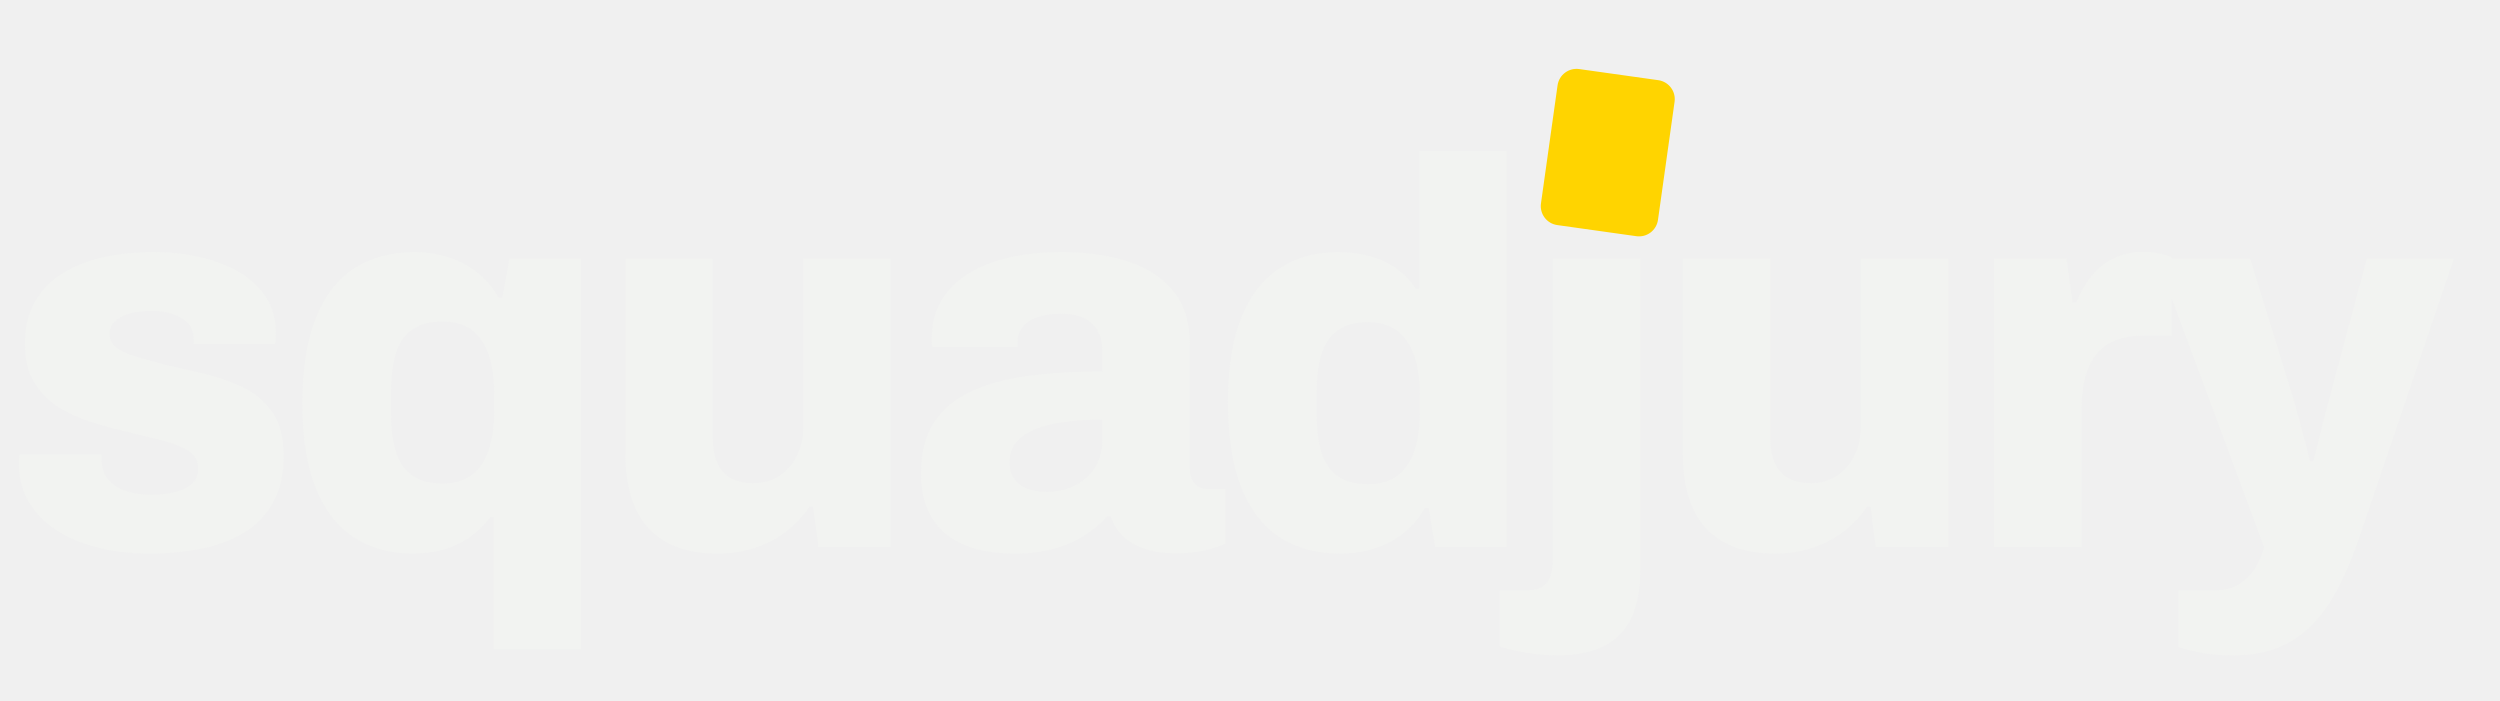
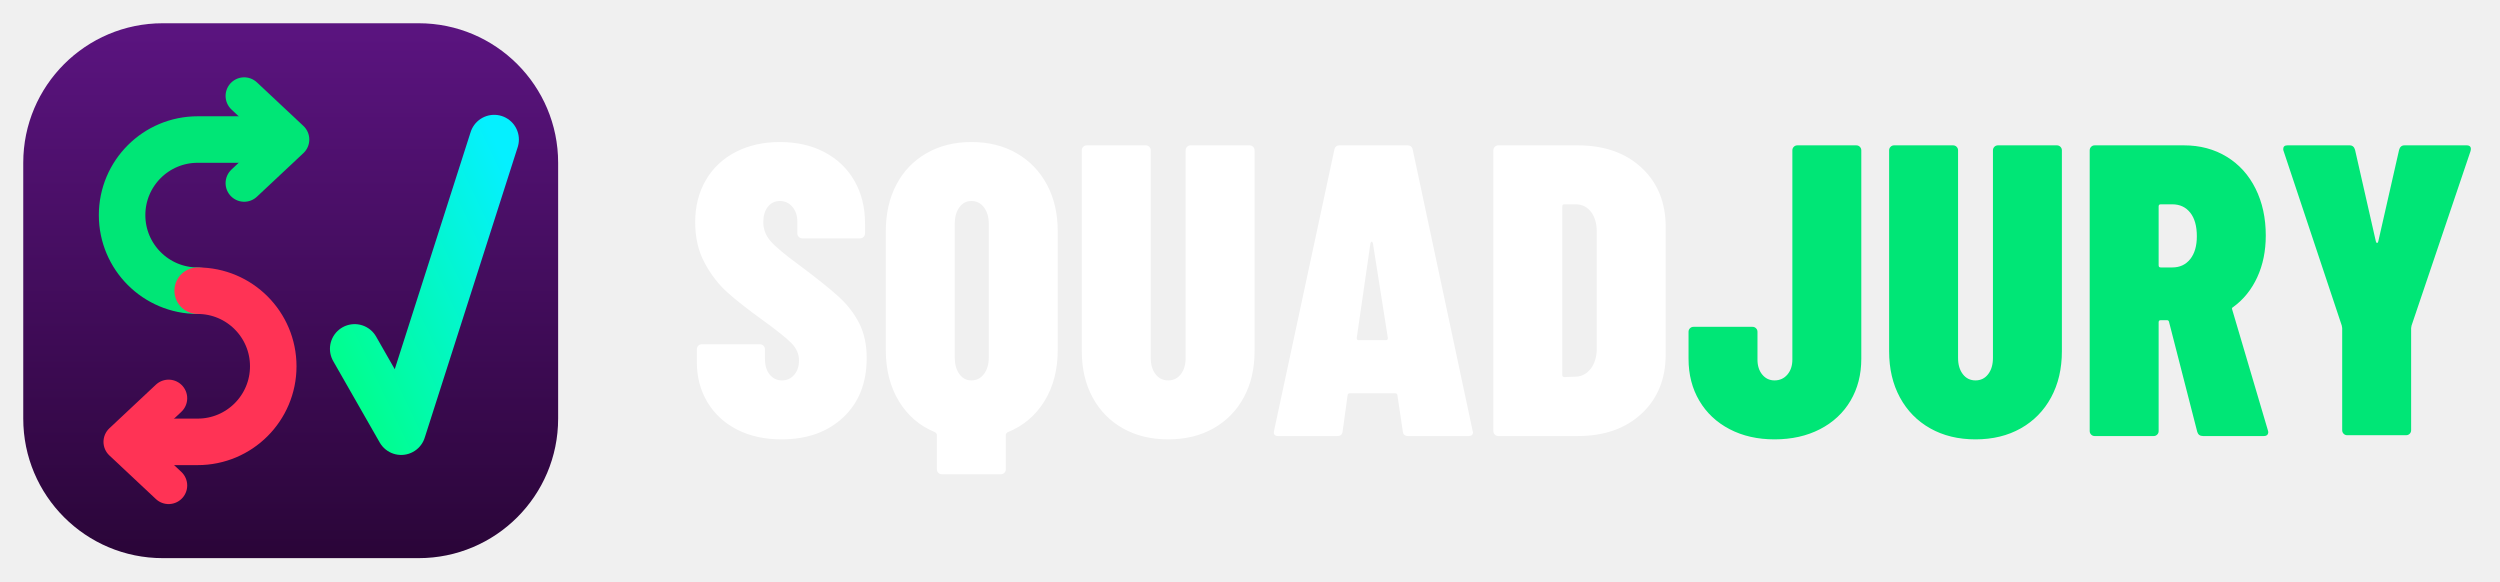
- <svg xmlns="http://www.w3.org/2000/svg" viewBox="0 -100 457 128" width="457" height="128">
-   <path d="M27.461 1.2Q22.287 1.2 17.923 0.108Q13.559 -0.985 10.31 -3.094Q7.061 -5.203 5.258 -8.252Q3.455 -11.3 3.455 -15.293Q3.455 -15.691 3.481 -16.121Q3.508 -16.552 3.568 -16.926H18.618Q18.557 -16.592 18.557 -16.302Q18.557 -16.012 18.557 -15.76Q18.644 -13.635 19.872 -12.248Q21.1 -10.861 23.153 -10.204Q25.205 -9.548 27.648 -9.548Q29.53 -9.548 31.5 -9.936Q33.47 -10.325 34.847 -11.354Q36.224 -12.384 36.224 -14.296Q36.224 -16.443 34.436 -17.582Q32.647 -18.72 29.745 -19.461Q26.842 -20.201 23.466 -21.012Q20.155 -21.763 16.825 -22.799Q13.495 -23.835 10.726 -25.572Q7.956 -27.308 6.258 -30.103Q4.559 -32.897 4.559 -37.179Q4.559 -41.724 6.414 -44.912Q8.269 -48.101 11.527 -50.095Q14.784 -52.09 19.042 -53.006Q23.301 -53.922 28.094 -53.922Q32.537 -53.922 36.538 -53.013Q40.539 -52.103 43.684 -50.273Q46.829 -48.443 48.625 -45.653Q50.421 -42.864 50.421 -39.144Q50.421 -38.619 50.394 -38.001Q50.368 -37.382 50.307 -37.143H35.398V-38.07Q35.398 -39.749 34.389 -40.864Q33.381 -41.98 31.641 -42.573Q29.901 -43.167 27.674 -43.167Q26.325 -43.167 24.955 -42.947Q23.586 -42.727 22.48 -42.228Q21.373 -41.729 20.702 -40.937Q20.031 -40.144 20.031 -38.953Q20.031 -37.374 21.334 -36.415Q22.637 -35.456 24.837 -34.816Q27.036 -34.176 29.663 -33.457Q33.153 -32.619 37.012 -31.748Q40.871 -30.878 44.25 -29.285Q47.629 -27.692 49.739 -24.715Q51.849 -21.737 51.849 -16.64Q51.849 -11.646 49.952 -8.191Q48.054 -4.737 44.71 -2.685Q41.367 -0.633 36.931 0.283Q32.496 1.2 27.461 1.2ZM90.242 18.676V-5.46H89.608Q88.026 -3.337 85.912 -1.835Q83.798 -0.333 81.164 0.433Q78.531 1.2 75.425 1.2Q69.236 1.2 64.694 -1.761Q60.152 -4.722 57.71 -10.806Q55.268 -16.889 55.268 -26.192Q55.268 -35.653 57.697 -41.795Q60.126 -47.936 64.73 -50.925Q69.335 -53.915 75.791 -53.915Q80.8 -53.915 84.816 -51.782Q88.832 -49.649 91.156 -45.587H91.83L93.135 -52.715H106.249V18.676ZM80.9 -11.605Q83.414 -11.605 85.22 -12.548Q87.026 -13.492 88.143 -15.231Q89.26 -16.971 89.802 -19.422Q90.343 -21.873 90.343 -24.895V-27.981Q90.343 -32.046 89.376 -35.015Q88.408 -37.985 86.333 -39.605Q84.258 -41.225 80.906 -41.225Q77.454 -41.225 75.382 -39.791Q73.31 -38.358 72.398 -35.506Q71.487 -32.655 71.487 -28.453V-24.344Q71.487 -20.177 72.401 -17.345Q73.316 -14.513 75.385 -13.059Q77.454 -11.605 80.9 -11.605ZM131.148 1.2Q122.944 1.2 118.63 -3.356Q114.317 -7.913 114.317 -17.192V-52.715H130.316V-19.743Q130.316 -17.729 130.809 -16.216Q131.302 -14.704 132.22 -13.689Q133.138 -12.675 134.541 -12.173Q135.945 -11.671 137.686 -11.671Q140.401 -11.671 142.459 -13.017Q144.516 -14.364 145.678 -16.707Q146.841 -19.049 146.841 -21.943V-52.715H162.841V0.0H149.598L148.623 -7.369H147.963Q146.202 -4.715 143.631 -2.775Q141.061 -0.834 137.89 0.183Q134.719 1.2 131.148 1.2ZM185.304 1.2Q182.114 1.2 179.086 0.506Q176.059 -0.188 173.627 -1.849Q171.196 -3.51 169.782 -6.387Q168.369 -9.264 168.369 -13.57Q168.369 -19.037 170.642 -22.633Q172.916 -26.228 177.208 -28.304Q181.501 -30.379 187.64 -31.241Q193.779 -32.102 201.511 -32.102V-35.797Q201.511 -37.972 200.688 -39.477Q199.864 -40.981 198.22 -41.814Q196.577 -42.647 193.898 -42.647Q191.413 -42.647 189.616 -42.003Q187.819 -41.359 186.917 -40.21Q186.015 -39.06 186.015 -37.452V-36.588H170.437Q170.337 -37.028 170.337 -37.42Q170.337 -37.812 170.337 -38.337Q170.337 -43.135 173.168 -46.631Q175.998 -50.127 181.317 -52.021Q186.635 -53.915 194.093 -53.915Q200.979 -53.915 206.243 -52.187Q211.507 -50.458 214.509 -46.755Q217.511 -43.052 217.511 -37.022V-14.251Q217.511 -12.553 218.41 -11.581Q219.309 -10.61 220.772 -10.61H223.977V-0.623Q222.781 -0.021 220.447 0.567Q218.113 1.154 214.971 1.154Q211.729 1.154 209.264 0.332Q206.799 -0.49 205.233 -2.022Q203.668 -3.553 203.059 -5.619H202.432Q200.643 -3.661 198.223 -2.106Q195.803 -0.552 192.626 0.324Q189.449 1.2 185.304 1.2ZM191.328 -10.085Q193.557 -10.085 195.426 -10.785Q197.295 -11.485 198.648 -12.715Q200.001 -13.945 200.756 -15.698Q201.511 -17.452 201.511 -19.524V-23.294Q196.067 -23.294 192.269 -22.45Q188.471 -21.606 186.509 -19.909Q184.548 -18.212 184.548 -15.589Q184.548 -13.695 185.407 -12.466Q186.267 -11.238 187.798 -10.661Q189.329 -10.085 191.328 -10.085ZM244.985 1.2Q238.529 1.2 233.927 -1.789Q229.326 -4.778 226.897 -10.923Q224.468 -17.067 224.468 -26.522Q224.468 -35.871 226.907 -41.932Q229.346 -47.992 233.891 -50.953Q238.436 -53.915 244.625 -53.915Q247.731 -53.915 250.412 -53.172Q253.092 -52.429 255.23 -50.927Q257.367 -49.425 258.808 -47.207H259.442V-72.415H275.449V0.0H262.335L261.171 -7.127H260.498Q258.032 -2.977 254.037 -0.889Q250.041 1.2 244.985 1.2ZM250.106 -11.49Q253.458 -11.49 255.53 -13.11Q257.602 -14.73 258.573 -17.683Q259.543 -20.636 259.543 -24.654V-27.78Q259.543 -30.802 258.999 -33.273Q258.454 -35.744 257.317 -37.483Q256.18 -39.223 254.374 -40.166Q252.569 -41.11 250.094 -41.11Q246.654 -41.11 244.585 -39.656Q242.516 -38.202 241.601 -35.353Q240.687 -32.505 240.687 -28.291V-24.182Q240.687 -20.027 241.598 -17.192Q242.51 -14.357 244.582 -12.924Q246.654 -11.49 250.106 -11.49ZM284.545 19.806Q283.116 19.806 281.166 19.61Q279.216 19.414 277.312 19.011Q275.407 18.609 274.142 18.161V7.907H279.113Q281.613 7.907 282.732 6.529Q283.851 5.15 283.851 2.428V-52.715H299.851V4.259Q299.851 9.235 298.318 12.714Q296.786 16.194 293.424 18Q290.062 19.806 284.545 19.806ZM324.448 1.2Q316.244 1.2 311.93 -3.356Q307.617 -7.913 307.617 -17.192V-52.715H323.616V-19.743Q323.616 -17.729 324.109 -16.216Q324.602 -14.704 325.52 -13.689Q326.438 -12.675 327.841 -12.173Q329.245 -11.671 330.986 -11.671Q333.701 -11.671 335.759 -13.017Q337.816 -14.364 338.978 -16.707Q340.141 -19.049 340.141 -21.943V-52.715H356.141V0.0H342.898L341.923 -7.369H341.263Q339.502 -4.715 336.931 -2.775Q334.361 -0.834 331.19 0.183Q328.019 1.2 324.448 1.2ZM364.515 0.0V-52.715H377.756L378.873 -44.721H379.533Q380.647 -47.468 382.344 -49.552Q384.04 -51.636 386.43 -52.799Q388.82 -53.962 391.795 -53.962Q393.473 -53.962 394.87 -53.637Q396.267 -53.313 396.982 -52.959V-38.634H391.899Q388.921 -38.634 386.753 -37.787Q384.586 -36.94 383.209 -35.234Q381.831 -33.527 381.173 -31.023Q380.515 -28.52 380.515 -25.246V0.0ZM408.242 19.806Q404.74 19.806 402.078 19.264Q399.416 18.723 398.241 18.286V7.907H404.841Q407.556 7.907 409.389 6.726Q411.222 5.545 412.317 3.728Q413.411 1.91 413.873 0.0L394.29 -52.715H411.329L418.583 -29.209Q419.122 -27.633 419.773 -25.188Q420.423 -22.744 421.114 -20.211Q421.805 -17.677 422.245 -15.698H422.886Q423.253 -17.088 423.686 -18.87Q424.118 -20.653 424.592 -22.57Q425.065 -24.487 425.564 -26.239Q426.064 -27.991 426.383 -29.332L432.657 -52.715H448.574L431.247 -1.66Q429.677 2.931 427.726 6.866Q425.775 10.801 423.143 13.708Q420.51 16.614 416.862 18.21Q413.213 19.806 408.242 19.806Z" fill="#F2F3F1" />
-   <rect x="283.1" y="-86.5" width="21.6" height="28.8" rx="3.5" fill="#FFD400" transform="rotate(8 293.9 -72.1)" />
+ <svg xmlns="http://www.w3.org/2000/svg" viewBox="0 0 430 100" width="860" height="200">
+   <defs>
+     <linearGradient id="sjc" x1="0" y1="1" x2="1" y2="0">
+       <stop offset="0" stop-color="#00ff87" />
+       <stop offset="1" stop-color="#05f0ff" />
+     </linearGradient>
+     <linearGradient id="sjp" x1="0" y1="0" x2="0" y2="1">
+       <stop offset="0" stop-color="#5b1480" />
+       <stop offset="1" stop-color="#2a0538" />
+     </linearGradient>
+   </defs>
+   <rect x="4" y="4" width="92" height="92" rx="24" fill="url(#sjp)" />
+   <g transform="translate(1 0)" fill="none" stroke-linecap="round" stroke-linejoin="round">
+     <path d="M33 50A13 13 0 0 1 33 24H44" stroke="#00e676" stroke-width="8" />
+     <path d="M33 50A13 13 0 0 1 33 76H25" stroke="#ff3355" stroke-width="8" />
+     <path d="M41 16.5L49 24L41 31.5" stroke="#00e676" stroke-width="6.4" />
+     <path d="M28 68.5L20 76L28 83.5" stroke="#ff3355" stroke-width="6.4" />
+     <path d="M60 60L68 74L84 24" stroke="url(#sjc)" stroke-width="8.5" />
+   </g>
+   <path d="M119.857 62.286V60.071Q119.857 59.714 120.107 59.464Q120.357 59.214 120.714 59.214H130.714Q131.071 59.214 131.321 59.464Q131.571 59.714 131.571 60.071V61.714Q131.571 63.429 132.393 64.429Q133.214 65.429 134.5 65.429Q135.786 65.429 136.607 64.464Q137.429 63.5 137.429 62.0Q137.429 60.357 136.143 59.036Q134.857 57.714 131.0 54.929Q127.429 52.357 125.143 50.321Q122.857 48.286 121.214 45.25Q119.571 42.214 119.571 38.214Q119.571 34.143 121.393 31Q123.214 27.857 126.536 26.143Q129.857 24.429 134.143 24.429Q138.5 24.429 141.821 26.179Q145.143 27.929 146.964 31.107Q148.786 34.286 148.786 38.429V40.143Q148.786 40.5 148.536 40.75Q148.286 41.0 147.929 41.0H138.0Q137.643 41.0 137.393 40.75Q137.143 40.5 137.143 40.143V38.143Q137.143 36.571 136.286 35.571Q135.429 34.571 134.143 34.571Q132.857 34.571 132.071 35.571Q131.286 36.571 131.286 38.214Q131.286 40.0 132.5 41.429Q133.714 42.857 137.429 45.571Q141.929 48.929 144.214 51.0Q146.5 53.071 147.786 55.607Q149.071 58.143 149.071 61.571Q149.071 68.0 145.036 71.786Q141.0 75.571 134.429 75.571Q130.071 75.571 126.786 73.893Q123.5 72.214 121.679 69.179Q119.857 66.143 119.857 62.286ZM181.929 39.786V60.214Q181.929 65.286 179.643 69.0Q177.357 72.714 173.286 74.357Q173.0 74.571 173.0 74.786V80.714Q173.0 81.071 172.75 81.321Q172.5 81.571 172.143 81.571H162.0Q161.643 81.571 161.393 81.321Q161.143 81.071 161.143 80.714V74.786Q161.143 74.571 160.857 74.357Q156.857 72.714 154.607 69.0Q152.357 65.286 152.357 60.214V39.786Q152.357 35.214 154.179 31.75Q156.0 28.286 159.357 26.357Q162.714 24.429 167.071 24.429Q171.5 24.429 174.857 26.357Q178.214 28.286 180.071 31.75Q181.929 35.214 181.929 39.786ZM164.214 61.5Q164.214 63.214 165.0 64.321Q165.786 65.429 167.071 65.429Q168.429 65.429 169.25 64.321Q170.071 63.214 170.071 61.5V38.5Q170.071 36.786 169.25 35.679Q168.429 34.571 167.071 34.571Q165.786 34.571 165.0 35.679Q164.214 36.786 164.214 38.5ZM186.071 60.429V25.857Q186.071 25.5 186.321 25.25Q186.571 25.0 186.929 25.0H197.071Q197.429 25.0 197.679 25.25Q197.929 25.5 197.929 25.857V61.571Q197.929 63.286 198.75 64.357Q199.571 65.429 200.929 65.429Q202.286 65.429 203.107 64.357Q203.929 63.286 203.929 61.571V25.857Q203.929 25.5 204.179 25.25Q204.429 25.0 204.786 25.0H214.929Q215.286 25.0 215.536 25.25Q215.786 25.5 215.786 25.857V60.429Q215.786 64.929 213.929 68.357Q212.071 71.786 208.714 73.679Q205.357 75.571 200.929 75.571Q196.5 75.571 193.143 73.679Q189.786 71.786 187.929 68.357Q186.071 64.929 186.071 60.429ZM241.286 74.214 240.357 68.0Q240.357 67.643 239.929 67.643H232.214Q231.786 67.643 231.786 68.0L230.929 74.214Q230.857 75.0 230 75.0H219.857Q218.929 75.0 219.143 74.071L229.5 25.786Q229.643 25.0 230.429 25.0H242.071Q242.857 25.0 243 25.786L253.286 74.071L253.357 74.357Q253.357 75.0 252.571 75.0H242.214Q241.357 75.0 241.286 74.214ZM233.643 58.5H238.429Q238.714 58.5 238.714 58.143L236.143 41.857Q236.071 41.571 235.929 41.571Q235.786 41.571 235.714 41.857L233.357 58.143Q233.357 58.5 233.643 58.5ZM256.857 74.143V25.857Q256.857 25.5 257.107 25.25Q257.357 25.0 257.714 25.0H271.357Q278.214 25.0 282.357 28.857Q286.5 32.714 286.5 39.071V60.929Q286.5 67.286 282.357 71.143Q278.214 75.0 271.357 75.0H257.714Q257.357 75.0 257.107 74.75Q256.857 74.5 256.857 74.143ZM269.071 64.857 271.071 64.786Q272.571 64.714 273.571 63.464Q274.571 62.214 274.643 60.143V39.857Q274.643 37.714 273.643 36.429Q272.643 35.143 271.0 35.143H269.071Q268.714 35.143 268.714 35.5V64.5Q268.714 64.857 269.071 64.857Z" fill="#ffffff" />
+   <path d="M290.429 61.714V57.071Q290.429 56.714 290.679 56.464Q290.929 56.214 291.286 56.214H301.429Q301.786 56.214 302.036 56.464Q302.286 56.714 302.286 57.071V61.857Q302.286 63.429 303.107 64.429Q303.929 65.429 305.214 65.429Q306.571 65.429 307.429 64.429Q308.286 63.429 308.286 61.857V25.857Q308.286 25.5 308.536 25.25Q308.786 25.0 309.143 25.0H319.286Q319.643 25.0 319.893 25.25Q320.143 25.5 320.143 25.857V61.714Q320.143 65.786 318.286 68.929Q316.429 72.071 313.036 73.821Q309.643 75.571 305.214 75.571Q300.857 75.571 297.5 73.821Q294.143 72.071 292.286 68.929Q290.429 65.786 290.429 61.714ZM324.929 60.429V25.857Q324.929 25.5 325.179 25.25Q325.429 25.0 325.786 25.0H335.929Q336.286 25.0 336.536 25.25Q336.786 25.5 336.786 25.857V61.571Q336.786 63.286 337.607 64.357Q338.429 65.429 339.786 65.429Q341.143 65.429 341.964 64.357Q342.786 63.286 342.786 61.571V25.857Q342.786 25.5 343.036 25.25Q343.286 25.0 343.643 25.0H353.786Q354.143 25.0 354.393 25.25Q354.643 25.5 354.643 25.857V60.429Q354.643 64.929 352.786 68.357Q350.929 71.786 347.571 73.679Q344.214 75.571 339.786 75.571Q335.357 75.571 332.0 73.679Q328.643 71.786 326.786 68.357Q324.929 64.929 324.929 60.429ZM377.929 74.286 373.071 55.357Q373 55.071 372.714 55.071H371.643Q371.286 55.071 371.286 55.429V74.143Q371.286 74.5 371.036 74.75Q370.786 75.0 370.429 75.0H360.286Q359.929 75.0 359.679 74.75Q359.429 74.5 359.429 74.143V25.857Q359.429 25.5 359.679 25.25Q359.929 25.0 360.286 25.0H375.643Q379.786 25.0 383 26.964Q386.214 28.929 387.964 32.464Q389.714 36.0 389.714 40.5Q389.714 44.5 388.25 47.679Q386.786 50.857 384.143 52.786Q384 52.857 383.929 52.964Q383.857 53.071 383.929 53.214L390.071 74.0L390.143 74.286Q390.143 75.0 389.357 75.0H378.929Q378.143 75.0 377.929 74.286ZM371.286 35.5V45.643Q371.286 46.0 371.643 46.0H373.643Q375.571 46.0 376.714 44.571Q377.857 43.143 377.857 40.643Q377.857 38.0 376.714 36.571Q375.571 35.143 373.643 35.143H371.643Q371.286 35.143 371.286 35.5ZM402.857 74.0V56.429L402.786 56.0L392.786 26.0Q392.714 25.857 392.714 25.643Q392.714 25.0 393.429 25.0H404.143Q404.857 25.0 405.071 25.786L408.643 41.5Q408.714 41.786 408.857 41.786Q409 41.786 409.071 41.5L412.643 25.786Q412.857 25.0 413.571 25.0H424.286Q424.714 25.0 424.893 25.25Q425.071 25.5 424.929 26.0L414.786 56.0L414.714 56.429V74.0Q414.714 74.357 414.464 74.607Q414.214 74.857 413.857 74.857H403.714Q403.357 74.857 403.107 74.607Q402.857 74.357 402.857 74.0Z" fill="#00e676" />
</svg>
